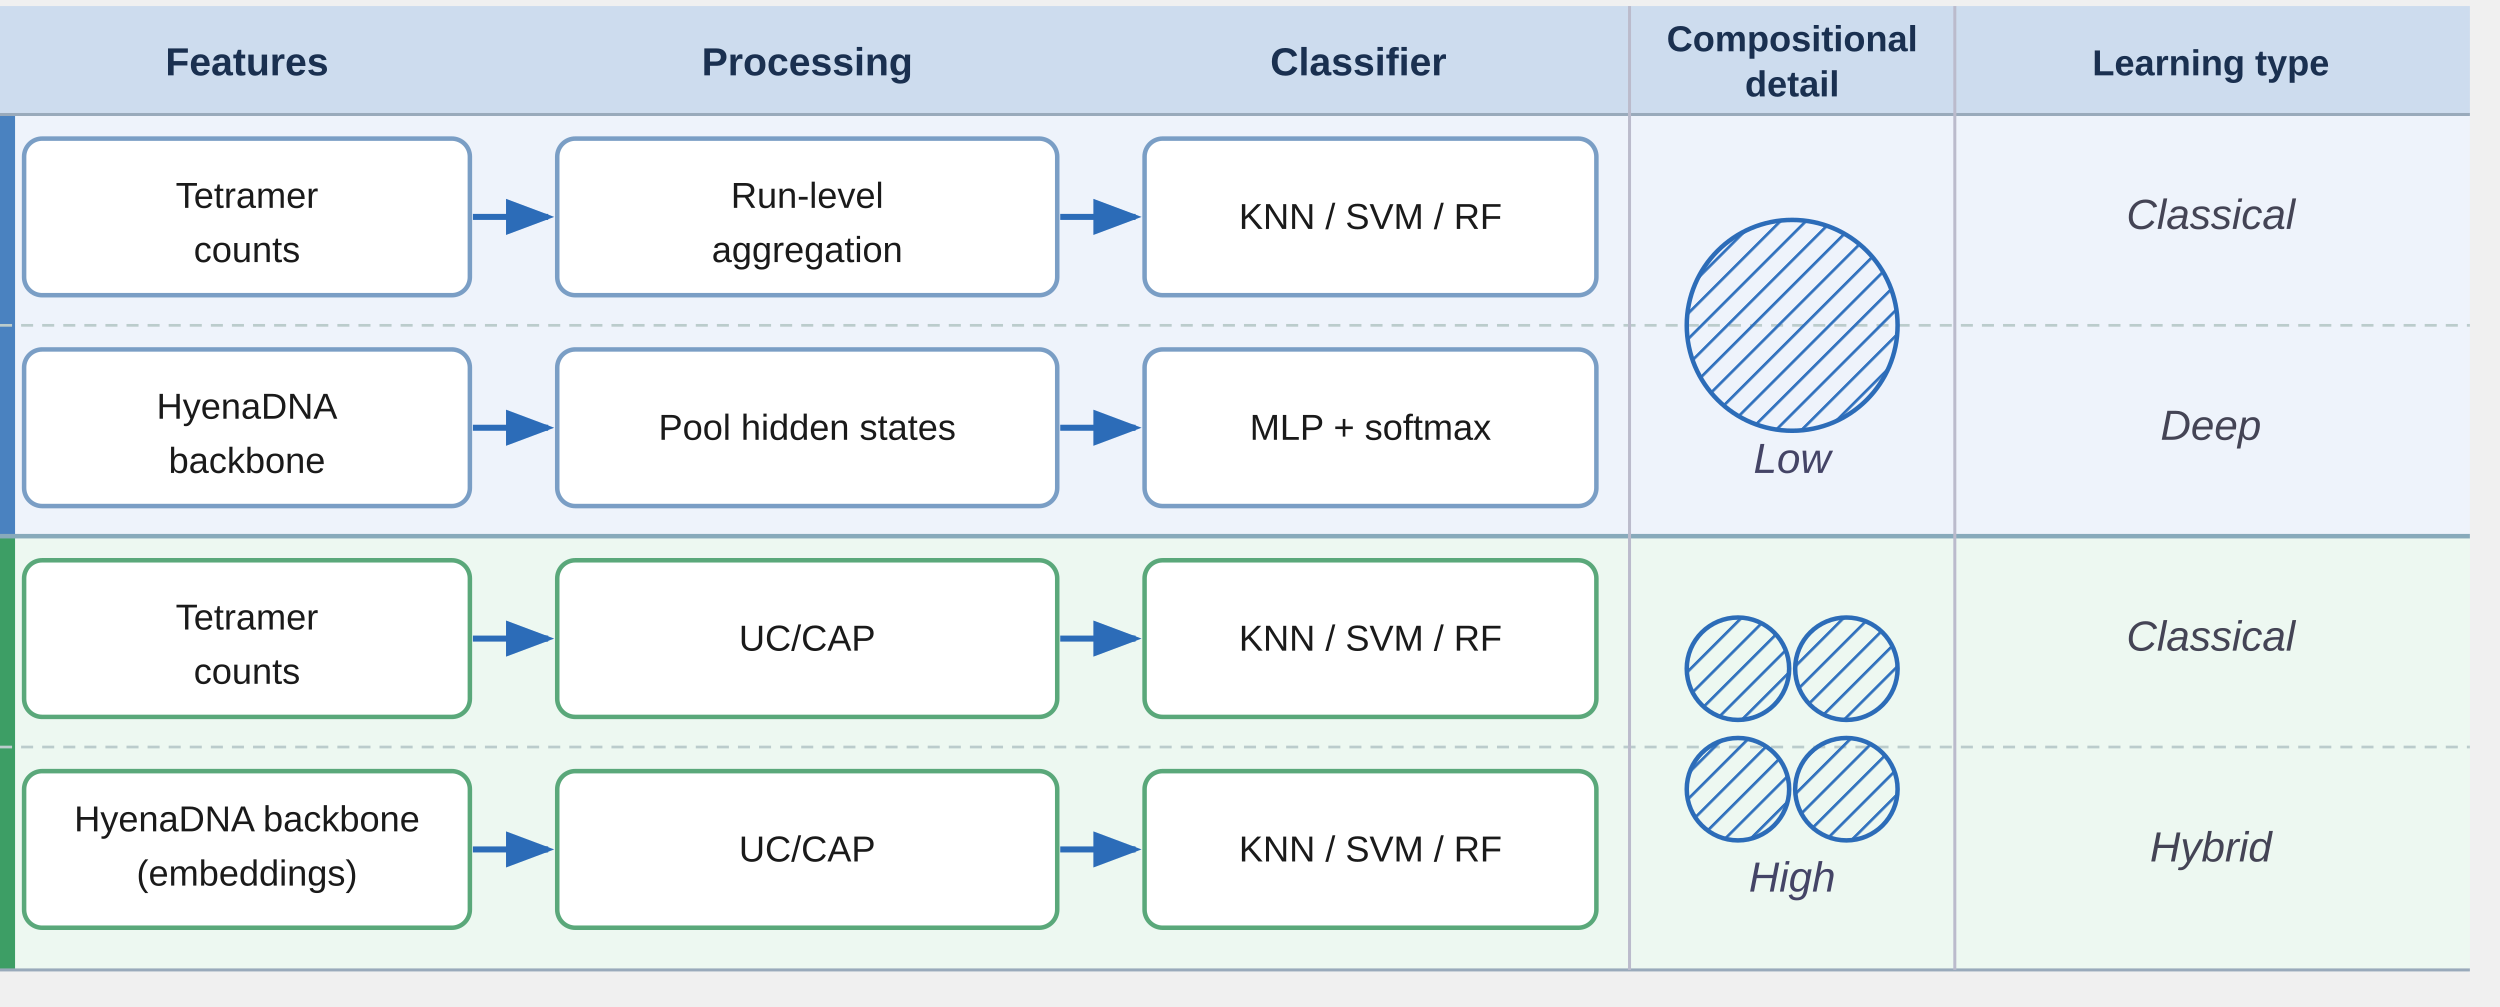
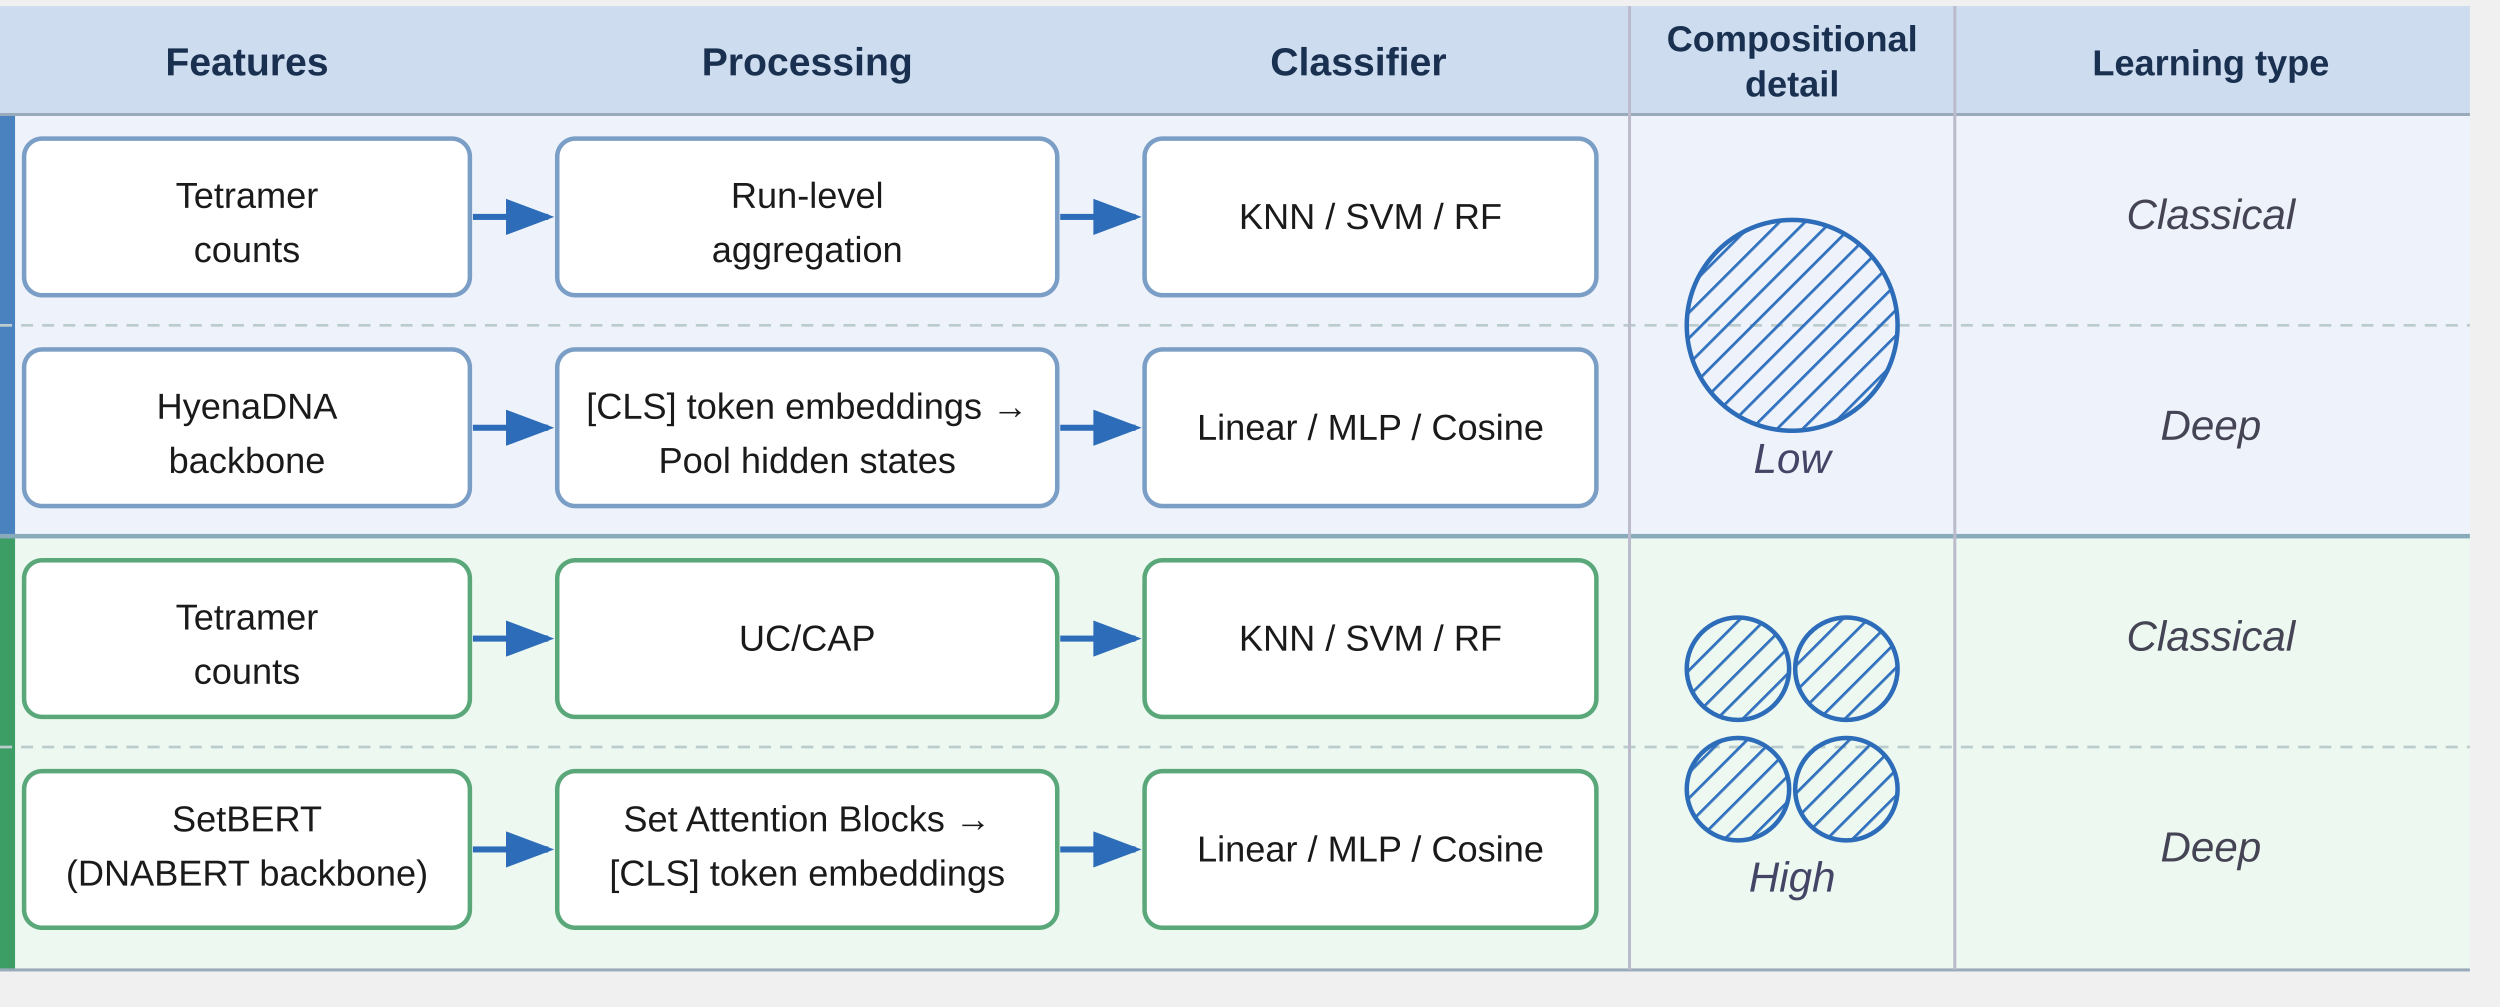
<svg xmlns="http://www.w3.org/2000/svg" width="820" height="330" viewBox="0 0 830 330" font-family="'Helvetica Neue', Arial, sans-serif" style="">
  <defs>
    <pattern id="hatch" width="6" height="6" patternTransform="rotate(45 0 0)" patternUnits="userSpaceOnUse">
      <line x1="0" y1="0" x2="0" y2="6" stroke="#2c6cb8" stroke-width="1.8" />
    </pattern>
    <marker id="arr" markerWidth="8" markerHeight="7" refX="7" refY="3.5" orient="auto">
      <path d="M0,0.5 L8,3.5 L0,6.5 Z" fill="#2c6cb8" />
    </marker>
  </defs>
  <rect x="0" y="36" width="820" height="140" fill="#eef3fb" style="fill:rgb(238, 243, 251);stroke:none;color:rgb(0, 0, 0);stroke-width:1px;stroke-linecap:butt;stroke-linejoin:miter;opacity:1;font-family:&quot;Helvetica Neue&quot;, Arial, sans-serif;font-size:16px;font-weight:400;text-anchor:start;dominant-baseline:auto" />
  <rect x="0" y="176" width="820" height="144" fill="#edf8f1" style="fill:rgb(237, 248, 241);stroke:none;color:rgb(0, 0, 0);stroke-width:1px;stroke-linecap:butt;stroke-linejoin:miter;opacity:1;font-family:&quot;Helvetica Neue&quot;, Arial, sans-serif;font-size:16px;font-weight:400;text-anchor:start;dominant-baseline:auto" />
  <rect x="0" y="36" width="5" height="140" fill="#4a82c0" style="fill:rgb(74, 130, 192);stroke:none;color:rgb(0, 0, 0);stroke-width:1px;stroke-linecap:butt;stroke-linejoin:miter;opacity:1;font-family:&quot;Helvetica Neue&quot;, Arial, sans-serif;font-size:16px;font-weight:400;text-anchor:start;dominant-baseline:auto" />
  <rect x="0" y="176" width="5" height="144" fill="#3d9e65" style="fill:rgb(61, 158, 101);stroke:none;color:rgb(0, 0, 0);stroke-width:1px;stroke-linecap:butt;stroke-linejoin:miter;opacity:1;font-family:&quot;Helvetica Neue&quot;, Arial, sans-serif;font-size:16px;font-weight:400;text-anchor:start;dominant-baseline:auto" />
  <rect x="0" y="0" width="820" height="36" fill="#cddcee" style="fill:rgb(205, 220, 238);stroke:none;color:rgb(0, 0, 0);stroke-width:1px;stroke-linecap:butt;stroke-linejoin:miter;opacity:1;font-family:&quot;Helvetica Neue&quot;, Arial, sans-serif;font-size:16px;font-weight:400;text-anchor:start;dominant-baseline:auto" />
  <line x1="0" y1="36" x2="820" y2="36" stroke="#9ab" stroke-width="1" style="fill:rgb(0, 0, 0);stroke:rgb(153, 170, 187);color:rgb(0, 0, 0);stroke-width:1px;stroke-linecap:butt;stroke-linejoin:miter;opacity:1;font-family:&quot;Helvetica Neue&quot;, Arial, sans-serif;font-size:16px;font-weight:400;text-anchor:start;dominant-baseline:auto" />
  <line x1="0" y1="106" x2="820" y2="106" stroke="#bcc" stroke-width="0.9" stroke-dasharray="4,3" style="fill:rgb(0, 0, 0);stroke:rgb(187, 204, 204);color:rgb(0, 0, 0);stroke-width:0.9px;stroke-dasharray:4px, 3px;stroke-linecap:butt;stroke-linejoin:miter;opacity:1;font-family:&quot;Helvetica Neue&quot;, Arial, sans-serif;font-size:16px;font-weight:400;text-anchor:start;dominant-baseline:auto" />
  <line x1="0" y1="176" x2="820" y2="176" stroke="#8ab" stroke-width="1.5" style="fill:rgb(0, 0, 0);stroke:rgb(136, 170, 187);color:rgb(0, 0, 0);stroke-width:1.5px;stroke-linecap:butt;stroke-linejoin:miter;opacity:1;font-family:&quot;Helvetica Neue&quot;, Arial, sans-serif;font-size:16px;font-weight:400;text-anchor:start;dominant-baseline:auto" />
  <line x1="0" y1="246" x2="820" y2="246" stroke="#bcc" stroke-width="0.9" stroke-dasharray="4,3" style="fill:rgb(0, 0, 0);stroke:rgb(187, 204, 204);color:rgb(0, 0, 0);stroke-width:0.9px;stroke-dasharray:4px, 3px;stroke-linecap:butt;stroke-linejoin:miter;opacity:1;font-family:&quot;Helvetica Neue&quot;, Arial, sans-serif;font-size:16px;font-weight:400;text-anchor:start;dominant-baseline:auto" />
  <line x1="0" y1="320" x2="820" y2="320" stroke="#9ab" stroke-width="1" style="fill:rgb(0, 0, 0);stroke:rgb(153, 170, 187);color:rgb(0, 0, 0);stroke-width:1px;stroke-linecap:butt;stroke-linejoin:miter;opacity:1;font-family:&quot;Helvetica Neue&quot;, Arial, sans-serif;font-size:16px;font-weight:400;text-anchor:start;dominant-baseline:auto" />
  <line x1="541" y1="0" x2="541" y2="320" stroke="#bbc" stroke-width="1" style="fill:rgb(0, 0, 0);stroke:rgb(187, 187, 204);color:rgb(0, 0, 0);stroke-width:1px;stroke-linecap:butt;stroke-linejoin:miter;opacity:1;font-family:&quot;Helvetica Neue&quot;, Arial, sans-serif;font-size:16px;font-weight:400;text-anchor:start;dominant-baseline:auto" />
  <line x1="649" y1="0" x2="649" y2="320" stroke="#bbc" stroke-width="1" style="fill:rgb(0, 0, 0);stroke:rgb(187, 187, 204);color:rgb(0, 0, 0);stroke-width:1px;stroke-linecap:butt;stroke-linejoin:miter;opacity:1;font-family:&quot;Helvetica Neue&quot;, Arial, sans-serif;font-size:16px;font-weight:400;text-anchor:start;dominant-baseline:auto" />
  <text x="82" y="23" text-anchor="middle" font-size="13" font-weight="bold" fill="#1a3050" style="fill:rgb(26, 48, 80);stroke:none;color:rgb(0, 0, 0);stroke-width:1px;stroke-linecap:butt;stroke-linejoin:miter;opacity:1;font-family:&quot;Helvetica Neue&quot;, Arial, sans-serif;font-size:13px;font-weight:700;text-anchor:middle;dominant-baseline:auto">Features</text>
  <text x="268" y="23" text-anchor="middle" font-size="13" font-weight="bold" fill="#1a3050" style="fill:rgb(26, 48, 80);stroke:none;color:rgb(0, 0, 0);stroke-width:1px;stroke-linecap:butt;stroke-linejoin:miter;opacity:1;font-family:&quot;Helvetica Neue&quot;, Arial, sans-serif;font-size:13px;font-weight:700;text-anchor:middle;dominant-baseline:auto">Processing</text>
  <text x="451" y="23" text-anchor="middle" font-size="13" font-weight="bold" fill="#1a3050" style="fill:rgb(26, 48, 80);stroke:none;color:rgb(0, 0, 0);stroke-width:1px;stroke-linecap:butt;stroke-linejoin:miter;opacity:1;font-family:&quot;Helvetica Neue&quot;, Arial, sans-serif;font-size:13px;font-weight:700;text-anchor:middle;dominant-baseline:auto">Classifier</text>
  <text x="595" y="15" text-anchor="middle" font-size="12" font-weight="bold" fill="#1a3050" style="fill:rgb(26, 48, 80);stroke:none;color:rgb(0, 0, 0);stroke-width:1px;stroke-linecap:butt;stroke-linejoin:miter;opacity:1;font-family:&quot;Helvetica Neue&quot;, Arial, sans-serif;font-size:12px;font-weight:700;text-anchor:middle;dominant-baseline:auto">Compositional</text>
  <text x="595" y="30" text-anchor="middle" font-size="12" font-weight="bold" fill="#1a3050" style="fill:rgb(26, 48, 80);stroke:none;color:rgb(0, 0, 0);stroke-width:1px;stroke-linecap:butt;stroke-linejoin:miter;opacity:1;font-family:&quot;Helvetica Neue&quot;, Arial, sans-serif;font-size:12px;font-weight:700;text-anchor:middle;dominant-baseline:auto">detail</text>
  <text x="734" y="23" text-anchor="middle" font-size="12" font-weight="bold" fill="#1a3050" style="fill:rgb(26, 48, 80);stroke:none;color:rgb(0, 0, 0);stroke-width:1px;stroke-linecap:butt;stroke-linejoin:miter;opacity:1;font-family:&quot;Helvetica Neue&quot;, Arial, sans-serif;font-size:12px;font-weight:700;text-anchor:middle;dominant-baseline:auto">Learning type</text>
  <rect x="8" y="44" width="148" height="52" rx="6" fill="white" stroke="#7a9ec5" stroke-width="1.5" style="fill:rgb(255, 255, 255);stroke:rgb(122, 158, 197);color:rgb(0, 0, 0);stroke-width:1.5px;stroke-linecap:butt;stroke-linejoin:miter;opacity:1;font-family:&quot;Helvetica Neue&quot;, Arial, sans-serif;font-size:16px;font-weight:400;text-anchor:start;dominant-baseline:auto" />
  <text x="82" y="67" text-anchor="middle" font-size="12" fill="#1a1a1a" style="fill:rgb(26, 26, 26);stroke:none;color:rgb(0, 0, 0);stroke-width:1px;stroke-linecap:butt;stroke-linejoin:miter;opacity:1;font-family:&quot;Helvetica Neue&quot;, Arial, sans-serif;font-size:12px;font-weight:400;text-anchor:middle;dominant-baseline:auto">Tetramer</text>
  <text x="82" y="85" text-anchor="middle" font-size="12" fill="#1a1a1a" style="fill:rgb(26, 26, 26);stroke:none;color:rgb(0, 0, 0);stroke-width:1px;stroke-linecap:butt;stroke-linejoin:miter;opacity:1;font-family:&quot;Helvetica Neue&quot;, Arial, sans-serif;font-size:12px;font-weight:400;text-anchor:middle;dominant-baseline:auto">counts</text>
  <line x1="157" y1="70" x2="182" y2="70" stroke="#2c6cb8" stroke-width="2" marker-end="url(#arr)" style="fill:rgb(0, 0, 0);stroke:rgb(44, 108, 184);color:rgb(0, 0, 0);stroke-width:2px;stroke-linecap:butt;stroke-linejoin:miter;opacity:1;font-family:&quot;Helvetica Neue&quot;, Arial, sans-serif;font-size:16px;font-weight:400;text-anchor:start;dominant-baseline:auto" />
  <rect x="185" y="44" width="166" height="52" rx="6" fill="white" stroke="#7a9ec5" stroke-width="1.5" style="fill:rgb(255, 255, 255);stroke:rgb(122, 158, 197);color:rgb(0, 0, 0);stroke-width:1.5px;stroke-linecap:butt;stroke-linejoin:miter;opacity:1;font-family:&quot;Helvetica Neue&quot;, Arial, sans-serif;font-size:16px;font-weight:400;text-anchor:start;dominant-baseline:auto" />
  <text x="268" y="67" text-anchor="middle" font-size="12" fill="#1a1a1a" style="fill:rgb(26, 26, 26);stroke:none;color:rgb(0, 0, 0);stroke-width:1px;stroke-linecap:butt;stroke-linejoin:miter;opacity:1;font-family:&quot;Helvetica Neue&quot;, Arial, sans-serif;font-size:12px;font-weight:400;text-anchor:middle;dominant-baseline:auto">Run-level</text>
  <text x="268" y="85" text-anchor="middle" font-size="12" fill="#1a1a1a" style="fill:rgb(26, 26, 26);stroke:none;color:rgb(0, 0, 0);stroke-width:1px;stroke-linecap:butt;stroke-linejoin:miter;opacity:1;font-family:&quot;Helvetica Neue&quot;, Arial, sans-serif;font-size:12px;font-weight:400;text-anchor:middle;dominant-baseline:auto">aggregation</text>
  <line x1="352" y1="70" x2="377" y2="70" stroke="#2c6cb8" stroke-width="2" marker-end="url(#arr)" style="fill:rgb(0, 0, 0);stroke:rgb(44, 108, 184);color:rgb(0, 0, 0);stroke-width:2px;stroke-linecap:butt;stroke-linejoin:miter;opacity:1;font-family:&quot;Helvetica Neue&quot;, Arial, sans-serif;font-size:16px;font-weight:400;text-anchor:start;dominant-baseline:auto" />
  <rect x="380" y="44" width="150" height="52" rx="6" fill="white" stroke="#7a9ec5" stroke-width="1.5" style="fill:rgb(255, 255, 255);stroke:rgb(122, 158, 197);color:rgb(0, 0, 0);stroke-width:1.5px;stroke-linecap:butt;stroke-linejoin:miter;opacity:1;font-family:&quot;Helvetica Neue&quot;, Arial, sans-serif;font-size:16px;font-weight:400;text-anchor:start;dominant-baseline:auto" />
  <text x="455" y="74" text-anchor="middle" font-size="12" fill="#1a1a1a" style="fill:rgb(26, 26, 26);stroke:none;color:rgb(0, 0, 0);stroke-width:1px;stroke-linecap:butt;stroke-linejoin:miter;opacity:1;font-family:&quot;Helvetica Neue&quot;, Arial, sans-serif;font-size:12px;font-weight:400;text-anchor:middle;dominant-baseline:auto">KNN / SVM / RF</text>
  <text x="734" y="74" text-anchor="middle" font-size="14" font-style="italic" fill="#445" style="fill:rgb(68, 68, 85);stroke:none;color:rgb(0, 0, 0);stroke-width:1px;stroke-linecap:butt;stroke-linejoin:miter;opacity:1;font-family:&quot;Helvetica Neue&quot;, Arial, sans-serif;font-size:14px;font-weight:400;font-style:italic;text-anchor:middle;dominant-baseline:auto">Classical</text>
  <rect x="8" y="114" width="148" height="52" rx="6" fill="white" stroke="#7a9ec5" stroke-width="1.5" style="fill:rgb(255, 255, 255);stroke:rgb(122, 158, 197);color:rgb(0, 0, 0);stroke-width:1.5px;stroke-linecap:butt;stroke-linejoin:miter;opacity:1;font-family:&quot;Helvetica Neue&quot;, Arial, sans-serif;font-size:16px;font-weight:400;text-anchor:start;dominant-baseline:auto" />
  <text x="82" y="137" text-anchor="middle" font-size="12" fill="#1a1a1a" style="fill:rgb(26, 26, 26);stroke:none;color:rgb(0, 0, 0);stroke-width:1px;stroke-linecap:butt;stroke-linejoin:miter;opacity:1;font-family:&quot;Helvetica Neue&quot;, Arial, sans-serif;font-size:12px;font-weight:400;text-anchor:middle;dominant-baseline:auto">HyenaDNA</text>
  <text x="82" y="155" text-anchor="middle" font-size="12" fill="#1a1a1a" style="fill:rgb(26, 26, 26);stroke:none;color:rgb(0, 0, 0);stroke-width:1px;stroke-linecap:butt;stroke-linejoin:miter;opacity:1;font-family:&quot;Helvetica Neue&quot;, Arial, sans-serif;font-size:12px;font-weight:400;text-anchor:middle;dominant-baseline:auto">backbone</text>
  <line x1="157" y1="140" x2="182" y2="140" stroke="#2c6cb8" stroke-width="2" marker-end="url(#arr)" style="fill:rgb(0, 0, 0);stroke:rgb(44, 108, 184);color:rgb(0, 0, 0);stroke-width:2px;stroke-linecap:butt;stroke-linejoin:miter;opacity:1;font-family:&quot;Helvetica Neue&quot;, Arial, sans-serif;font-size:16px;font-weight:400;text-anchor:start;dominant-baseline:auto" />
  <rect x="185" y="114" width="166" height="52" rx="6" fill="white" stroke="#7a9ec5" stroke-width="1.5" style="fill:rgb(255, 255, 255);stroke:rgb(122, 158, 197);color:rgb(0, 0, 0);stroke-width:1.5px;stroke-linecap:butt;stroke-linejoin:miter;opacity:1;font-family:&quot;Helvetica Neue&quot;, Arial, sans-serif;font-size:16px;font-weight:400;text-anchor:start;dominant-baseline:auto" />
-   <text x="268" y="144" text-anchor="middle" font-size="12" fill="#1a1a1a" style="fill:rgb(26, 26, 26);stroke:none;color:rgb(0, 0, 0);stroke-width:1px;stroke-linecap:butt;stroke-linejoin:miter;opacity:1;font-family:&quot;Helvetica Neue&quot;, Arial, sans-serif;font-size:12px;font-weight:400;text-anchor:middle;dominant-baseline:auto">Pool hidden states</text>
+   <text x="268" y="137" text-anchor="middle" font-size="12" fill="#1a1a1a" style="fill:rgb(26, 26, 26);stroke:none;color:rgb(0, 0, 0);stroke-width:1px;stroke-linecap:butt;stroke-linejoin:miter;opacity:1;font-family:&quot;Helvetica Neue&quot;, Arial, sans-serif;font-size:12px;font-weight:400;text-anchor:middle;dominant-baseline:auto">[CLS] token embeddings →</text>
+   <text x="268" y="155" text-anchor="middle" font-size="12" fill="#1a1a1a" style="fill:rgb(26, 26, 26);stroke:none;color:rgb(0, 0, 0);stroke-width:1px;stroke-linecap:butt;stroke-linejoin:miter;opacity:1;font-family:&quot;Helvetica Neue&quot;, Arial, sans-serif;font-size:12px;font-weight:400;text-anchor:middle;dominant-baseline:auto">Pool hidden states</text>
  <line x1="352" y1="140" x2="377" y2="140" stroke="#2c6cb8" stroke-width="2" marker-end="url(#arr)" style="fill:rgb(0, 0, 0);stroke:rgb(44, 108, 184);color:rgb(0, 0, 0);stroke-width:2px;stroke-linecap:butt;stroke-linejoin:miter;opacity:1;font-family:&quot;Helvetica Neue&quot;, Arial, sans-serif;font-size:16px;font-weight:400;text-anchor:start;dominant-baseline:auto" />
  <rect x="380" y="114" width="150" height="52" rx="6" fill="white" stroke="#7a9ec5" stroke-width="1.5" style="fill:rgb(255, 255, 255);stroke:rgb(122, 158, 197);color:rgb(0, 0, 0);stroke-width:1.5px;stroke-linecap:butt;stroke-linejoin:miter;opacity:1;font-family:&quot;Helvetica Neue&quot;, Arial, sans-serif;font-size:16px;font-weight:400;text-anchor:start;dominant-baseline:auto" />
-   <text x="455" y="144" text-anchor="middle" font-size="12" fill="#1a1a1a" style="fill:rgb(26, 26, 26);stroke:none;color:rgb(0, 0, 0);stroke-width:1px;stroke-linecap:butt;stroke-linejoin:miter;opacity:1;font-family:&quot;Helvetica Neue&quot;, Arial, sans-serif;font-size:12px;font-weight:400;text-anchor:middle;dominant-baseline:auto">MLP + softmax</text>
+   <text x="455" y="144" text-anchor="middle" font-size="12" fill="#1a1a1a" style="fill:rgb(26, 26, 26);stroke:none;color:rgb(0, 0, 0);stroke-width:1px;stroke-linecap:butt;stroke-linejoin:miter;opacity:1;font-family:&quot;Helvetica Neue&quot;, Arial, sans-serif;font-size:12px;font-weight:400;text-anchor:middle;dominant-baseline:auto">Linear / MLP / Cosine</text>
  <text x="734" y="144" text-anchor="middle" font-size="14" font-style="italic" fill="#445" style="fill:rgb(68, 68, 85);stroke:none;color:rgb(0, 0, 0);stroke-width:1px;stroke-linecap:butt;stroke-linejoin:miter;opacity:1;font-family:&quot;Helvetica Neue&quot;, Arial, sans-serif;font-size:14px;font-weight:400;font-style:italic;text-anchor:middle;dominant-baseline:auto">Deep</text>
  <circle cx="595" cy="106" r="35" fill="url(#hatch)" stroke="#2c6cb8" stroke-width="1.5" style="stroke:rgb(44, 108, 184);color:rgb(0, 0, 0);stroke-width:1.5px;stroke-linecap:butt;stroke-linejoin:miter;opacity:1;font-family:&quot;Helvetica Neue&quot;, Arial, sans-serif;font-size:16px;font-weight:400;text-anchor:start;dominant-baseline:auto" />
  <text x="595" y="155" text-anchor="middle" font-size="14" font-style="italic" fill="#446" style="fill:rgb(68, 68, 102);stroke:none;color:rgb(0, 0, 0);stroke-width:1px;stroke-linecap:butt;stroke-linejoin:miter;opacity:1;font-family:&quot;Helvetica Neue&quot;, Arial, sans-serif;font-size:14px;font-weight:400;font-style:italic;text-anchor:middle;dominant-baseline:auto">Low</text>
  <rect x="8" y="184" width="148" height="52" rx="6" fill="white" stroke="#5aa87a" stroke-width="1.5" style="fill:rgb(255, 255, 255);stroke:rgb(90, 168, 122);color:rgb(0, 0, 0);stroke-width:1.5px;stroke-linecap:butt;stroke-linejoin:miter;opacity:1;font-family:&quot;Helvetica Neue&quot;, Arial, sans-serif;font-size:16px;font-weight:400;text-anchor:start;dominant-baseline:auto" />
  <text x="82" y="207" text-anchor="middle" font-size="12" fill="#1a1a1a" style="fill:rgb(26, 26, 26);stroke:none;color:rgb(0, 0, 0);stroke-width:1px;stroke-linecap:butt;stroke-linejoin:miter;opacity:1;font-family:&quot;Helvetica Neue&quot;, Arial, sans-serif;font-size:12px;font-weight:400;text-anchor:middle;dominant-baseline:auto">Tetramer</text>
  <text x="82" y="225" text-anchor="middle" font-size="12" fill="#1a1a1a" style="fill:rgb(26, 26, 26);stroke:none;color:rgb(0, 0, 0);stroke-width:1px;stroke-linecap:butt;stroke-linejoin:miter;opacity:1;font-family:&quot;Helvetica Neue&quot;, Arial, sans-serif;font-size:12px;font-weight:400;text-anchor:middle;dominant-baseline:auto">counts</text>
  <line x1="157" y1="210" x2="182" y2="210" stroke="#2c6cb8" stroke-width="2" marker-end="url(#arr)" style="fill:rgb(0, 0, 0);stroke:rgb(44, 108, 184);color:rgb(0, 0, 0);stroke-width:2px;stroke-linecap:butt;stroke-linejoin:miter;opacity:1;font-family:&quot;Helvetica Neue&quot;, Arial, sans-serif;font-size:16px;font-weight:400;text-anchor:start;dominant-baseline:auto" />
  <rect x="185" y="184" width="166" height="52" rx="6" fill="white" stroke="#5aa87a" stroke-width="1.5" style="fill:rgb(255, 255, 255);stroke:rgb(90, 168, 122);color:rgb(0, 0, 0);stroke-width:1.5px;stroke-linecap:butt;stroke-linejoin:miter;opacity:1;font-family:&quot;Helvetica Neue&quot;, Arial, sans-serif;font-size:16px;font-weight:400;text-anchor:start;dominant-baseline:auto" />
  <text x="268" y="214" text-anchor="middle" font-size="12" fill="#1a1a1a" style="fill:rgb(26, 26, 26);stroke:none;color:rgb(0, 0, 0);stroke-width:1px;stroke-linecap:butt;stroke-linejoin:miter;opacity:1;font-family:&quot;Helvetica Neue&quot;, Arial, sans-serif;font-size:12px;font-weight:400;text-anchor:middle;dominant-baseline:auto">UC/CAP</text>
  <line x1="352" y1="210" x2="377" y2="210" stroke="#2c6cb8" stroke-width="2" marker-end="url(#arr)" style="fill:rgb(0, 0, 0);stroke:rgb(44, 108, 184);color:rgb(0, 0, 0);stroke-width:2px;stroke-linecap:butt;stroke-linejoin:miter;opacity:1;font-family:&quot;Helvetica Neue&quot;, Arial, sans-serif;font-size:16px;font-weight:400;text-anchor:start;dominant-baseline:auto" />
  <rect x="380" y="184" width="150" height="52" rx="6" fill="white" stroke="#5aa87a" stroke-width="1.5" style="fill:rgb(255, 255, 255);stroke:rgb(90, 168, 122);color:rgb(0, 0, 0);stroke-width:1.5px;stroke-linecap:butt;stroke-linejoin:miter;opacity:1;font-family:&quot;Helvetica Neue&quot;, Arial, sans-serif;font-size:16px;font-weight:400;text-anchor:start;dominant-baseline:auto" />
  <text x="455" y="214" text-anchor="middle" font-size="12" fill="#1a1a1a" style="fill:rgb(26, 26, 26);stroke:none;color:rgb(0, 0, 0);stroke-width:1px;stroke-linecap:butt;stroke-linejoin:miter;opacity:1;font-family:&quot;Helvetica Neue&quot;, Arial, sans-serif;font-size:12px;font-weight:400;text-anchor:middle;dominant-baseline:auto">KNN / SVM / RF</text>
  <text x="734" y="214" text-anchor="middle" font-size="14" font-style="italic" fill="#445" style="fill:rgb(68, 68, 85);stroke:none;color:rgb(0, 0, 0);stroke-width:1px;stroke-linecap:butt;stroke-linejoin:miter;opacity:1;font-family:&quot;Helvetica Neue&quot;, Arial, sans-serif;font-size:14px;font-weight:400;font-style:italic;text-anchor:middle;dominant-baseline:auto">Classical</text>
  <rect x="8" y="254" width="148" height="52" rx="6" fill="white" stroke="#5aa87a" stroke-width="1.5" style="fill:rgb(255, 255, 255);stroke:rgb(90, 168, 122);color:rgb(0, 0, 0);stroke-width:1.5px;stroke-linecap:butt;stroke-linejoin:miter;opacity:1;font-family:&quot;Helvetica Neue&quot;, Arial, sans-serif;font-size:16px;font-weight:400;text-anchor:start;dominant-baseline:auto" />
-   <text x="82" y="274" text-anchor="middle" font-size="12" fill="#1a1a1a" style="fill:rgb(26, 26, 26);stroke:none;color:rgb(0, 0, 0);stroke-width:1px;stroke-linecap:butt;stroke-linejoin:miter;opacity:1;font-family:&quot;Helvetica Neue&quot;, Arial, sans-serif;font-size:12px;font-weight:400;text-anchor:middle;dominant-baseline:auto">HyenaDNA backbone</text>
-   <text x="82" y="292" text-anchor="middle" font-size="12" fill="#1a1a1a" style="fill:rgb(26, 26, 26);stroke:none;color:rgb(0, 0, 0);stroke-width:1px;stroke-linecap:butt;stroke-linejoin:miter;opacity:1;font-family:&quot;Helvetica Neue&quot;, Arial, sans-serif;font-size:12px;font-weight:400;text-anchor:middle;dominant-baseline:auto">(embeddings)</text>
+   <text x="82" y="274" text-anchor="middle" font-size="12" fill="#1a1a1a" style="fill:rgb(26, 26, 26);stroke:none;color:rgb(0, 0, 0);stroke-width:1px;stroke-linecap:butt;stroke-linejoin:miter;opacity:1;font-family:&quot;Helvetica Neue&quot;, Arial, sans-serif;font-size:12px;font-weight:400;text-anchor:middle;dominant-baseline:auto">SetBERT</text>
+   <text x="82" y="292" text-anchor="middle" font-size="12" fill="#1a1a1a" style="fill:rgb(26, 26, 26);stroke:none;color:rgb(0, 0, 0);stroke-width:1px;stroke-linecap:butt;stroke-linejoin:miter;opacity:1;font-family:&quot;Helvetica Neue&quot;, Arial, sans-serif;font-size:12px;font-weight:400;text-anchor:middle;dominant-baseline:auto">(DNABERT backbone)</text>
  <line x1="157" y1="280" x2="182" y2="280" stroke="#2c6cb8" stroke-width="2" marker-end="url(#arr)" style="fill:rgb(0, 0, 0);stroke:rgb(44, 108, 184);color:rgb(0, 0, 0);stroke-width:2px;stroke-linecap:butt;stroke-linejoin:miter;opacity:1;font-family:&quot;Helvetica Neue&quot;, Arial, sans-serif;font-size:16px;font-weight:400;text-anchor:start;dominant-baseline:auto" />
  <rect x="185" y="254" width="166" height="52" rx="6" fill="white" stroke="#5aa87a" stroke-width="1.5" style="fill:rgb(255, 255, 255);stroke:rgb(90, 168, 122);color:rgb(0, 0, 0);stroke-width:1.5px;stroke-linecap:butt;stroke-linejoin:miter;opacity:1;font-family:&quot;Helvetica Neue&quot;, Arial, sans-serif;font-size:16px;font-weight:400;text-anchor:start;dominant-baseline:auto" />
-   <text x="268" y="284" text-anchor="middle" font-size="12" fill="#1a1a1a" style="fill:rgb(26, 26, 26);stroke:none;color:rgb(0, 0, 0);stroke-width:1px;stroke-linecap:butt;stroke-linejoin:miter;opacity:1;font-family:&quot;Helvetica Neue&quot;, Arial, sans-serif;font-size:12px;font-weight:400;text-anchor:middle;dominant-baseline:auto">UC/CAP</text>
+   <text x="268" y="274" text-anchor="middle" font-size="12" fill="#1a1a1a" style="fill:rgb(26, 26, 26);stroke:none;color:rgb(0, 0, 0);stroke-width:1px;stroke-linecap:butt;stroke-linejoin:miter;opacity:1;font-family:&quot;Helvetica Neue&quot;, Arial, sans-serif;font-size:12px;font-weight:400;text-anchor:middle;dominant-baseline:auto">Set Attention Blocks →</text>
+   <text x="268" y="292" text-anchor="middle" font-size="12" fill="#1a1a1a" style="fill:rgb(26, 26, 26);stroke:none;color:rgb(0, 0, 0);stroke-width:1px;stroke-linecap:butt;stroke-linejoin:miter;opacity:1;font-family:&quot;Helvetica Neue&quot;, Arial, sans-serif;font-size:12px;font-weight:400;text-anchor:middle;dominant-baseline:auto">[CLS] token embeddings</text>
  <line x1="352" y1="280" x2="377" y2="280" stroke="#2c6cb8" stroke-width="2" marker-end="url(#arr)" style="fill:rgb(0, 0, 0);stroke:rgb(44, 108, 184);color:rgb(0, 0, 0);stroke-width:2px;stroke-linecap:butt;stroke-linejoin:miter;opacity:1;font-family:&quot;Helvetica Neue&quot;, Arial, sans-serif;font-size:16px;font-weight:400;text-anchor:start;dominant-baseline:auto" />
  <rect x="380" y="254" width="150" height="52" rx="6" fill="white" stroke="#5aa87a" stroke-width="1.5" style="fill:rgb(255, 255, 255);stroke:rgb(90, 168, 122);color:rgb(0, 0, 0);stroke-width:1.5px;stroke-linecap:butt;stroke-linejoin:miter;opacity:1;font-family:&quot;Helvetica Neue&quot;, Arial, sans-serif;font-size:16px;font-weight:400;text-anchor:start;dominant-baseline:auto" />
-   <text x="455" y="284" text-anchor="middle" font-size="12" fill="#1a1a1a" style="fill:rgb(26, 26, 26);stroke:none;color:rgb(0, 0, 0);stroke-width:1px;stroke-linecap:butt;stroke-linejoin:miter;opacity:1;font-family:&quot;Helvetica Neue&quot;, Arial, sans-serif;font-size:12px;font-weight:400;text-anchor:middle;dominant-baseline:auto">KNN / SVM / RF</text>
-   <text x="734" y="284" text-anchor="middle" font-size="14" font-style="italic" fill="#445" style="fill:rgb(68, 68, 85);stroke:none;color:rgb(0, 0, 0);stroke-width:1px;stroke-linecap:butt;stroke-linejoin:miter;opacity:1;font-family:&quot;Helvetica Neue&quot;, Arial, sans-serif;font-size:14px;font-weight:400;font-style:italic;text-anchor:middle;dominant-baseline:auto">Hybrid</text>
+   <text x="455" y="284" text-anchor="middle" font-size="12" fill="#1a1a1a" style="fill:rgb(26, 26, 26);stroke:none;color:rgb(0, 0, 0);stroke-width:1px;stroke-linecap:butt;stroke-linejoin:miter;opacity:1;font-family:&quot;Helvetica Neue&quot;, Arial, sans-serif;font-size:12px;font-weight:400;text-anchor:middle;dominant-baseline:auto">Linear / MLP / Cosine</text>
+   <text x="734" y="284" text-anchor="middle" font-size="14" font-style="italic" fill="#445" style="fill:rgb(68, 68, 85);stroke:none;color:rgb(0, 0, 0);stroke-width:1px;stroke-linecap:butt;stroke-linejoin:miter;opacity:1;font-family:&quot;Helvetica Neue&quot;, Arial, sans-serif;font-size:14px;font-weight:400;font-style:italic;text-anchor:middle;dominant-baseline:auto">Deep</text>
  <circle cx="577" cy="220" r="17" fill="url(#hatch)" stroke="#2c6cb8" stroke-width="1.5" style="stroke:rgb(44, 108, 184);color:rgb(0, 0, 0);stroke-width:1.5px;stroke-linecap:butt;stroke-linejoin:miter;opacity:1;font-family:&quot;Helvetica Neue&quot;, Arial, sans-serif;font-size:16px;font-weight:400;text-anchor:start;dominant-baseline:auto" />
  <circle cx="613" cy="220" r="17" fill="url(#hatch)" stroke="#2c6cb8" stroke-width="1.5" style="stroke:rgb(44, 108, 184);color:rgb(0, 0, 0);stroke-width:1.5px;stroke-linecap:butt;stroke-linejoin:miter;opacity:1;font-family:&quot;Helvetica Neue&quot;, Arial, sans-serif;font-size:16px;font-weight:400;text-anchor:start;dominant-baseline:auto" />
  <circle cx="577" cy="260" r="17" fill="url(#hatch)" stroke="#2c6cb8" stroke-width="1.5" style="stroke:rgb(44, 108, 184);color:rgb(0, 0, 0);stroke-width:1.5px;stroke-linecap:butt;stroke-linejoin:miter;opacity:1;font-family:&quot;Helvetica Neue&quot;, Arial, sans-serif;font-size:16px;font-weight:400;text-anchor:start;dominant-baseline:auto" />
  <circle cx="613" cy="260" r="17" fill="url(#hatch)" stroke="#2c6cb8" stroke-width="1.5" style="stroke:rgb(44, 108, 184);color:rgb(0, 0, 0);stroke-width:1.5px;stroke-linecap:butt;stroke-linejoin:miter;opacity:1;font-family:&quot;Helvetica Neue&quot;, Arial, sans-serif;font-size:16px;font-weight:400;text-anchor:start;dominant-baseline:auto" />
  <text x="595" y="294" text-anchor="middle" font-size="14" font-style="italic" fill="#446" style="fill:rgb(68, 68, 102);stroke:none;color:rgb(0, 0, 0);stroke-width:1px;stroke-linecap:butt;stroke-linejoin:miter;opacity:1;font-family:&quot;Helvetica Neue&quot;, Arial, sans-serif;font-size:14px;font-weight:400;font-style:italic;text-anchor:middle;dominant-baseline:auto">High</text>
</svg>
